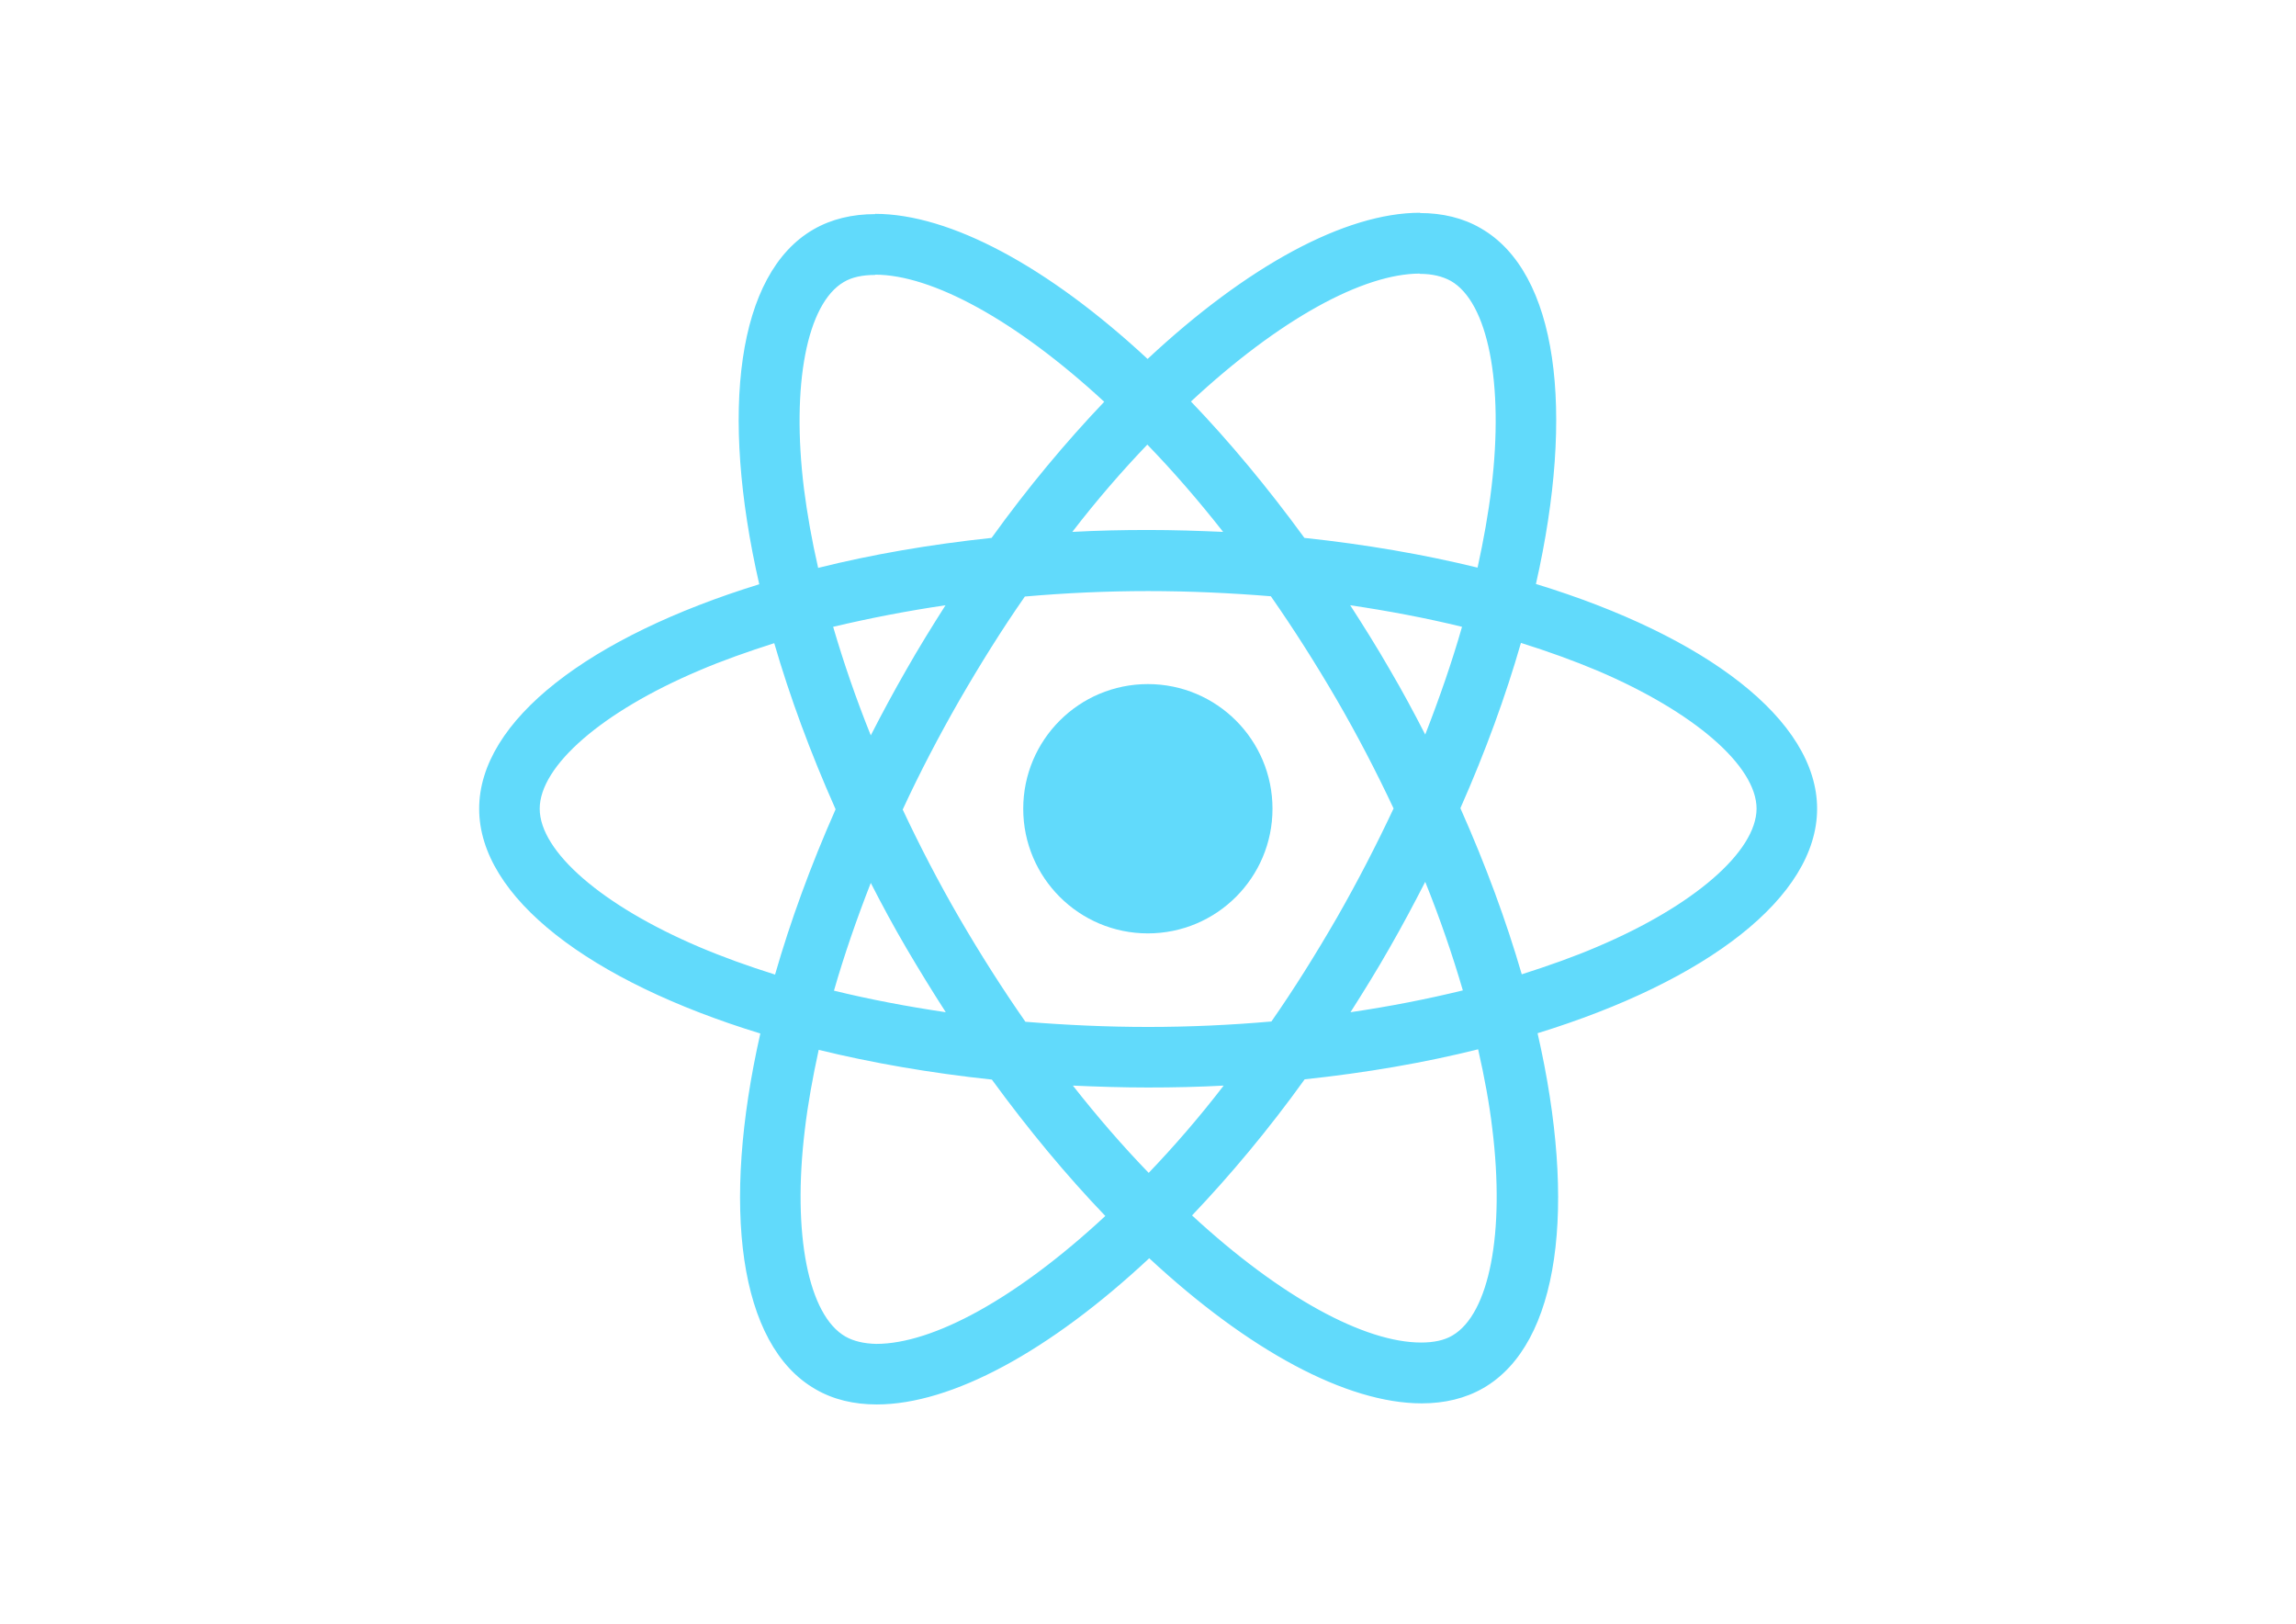
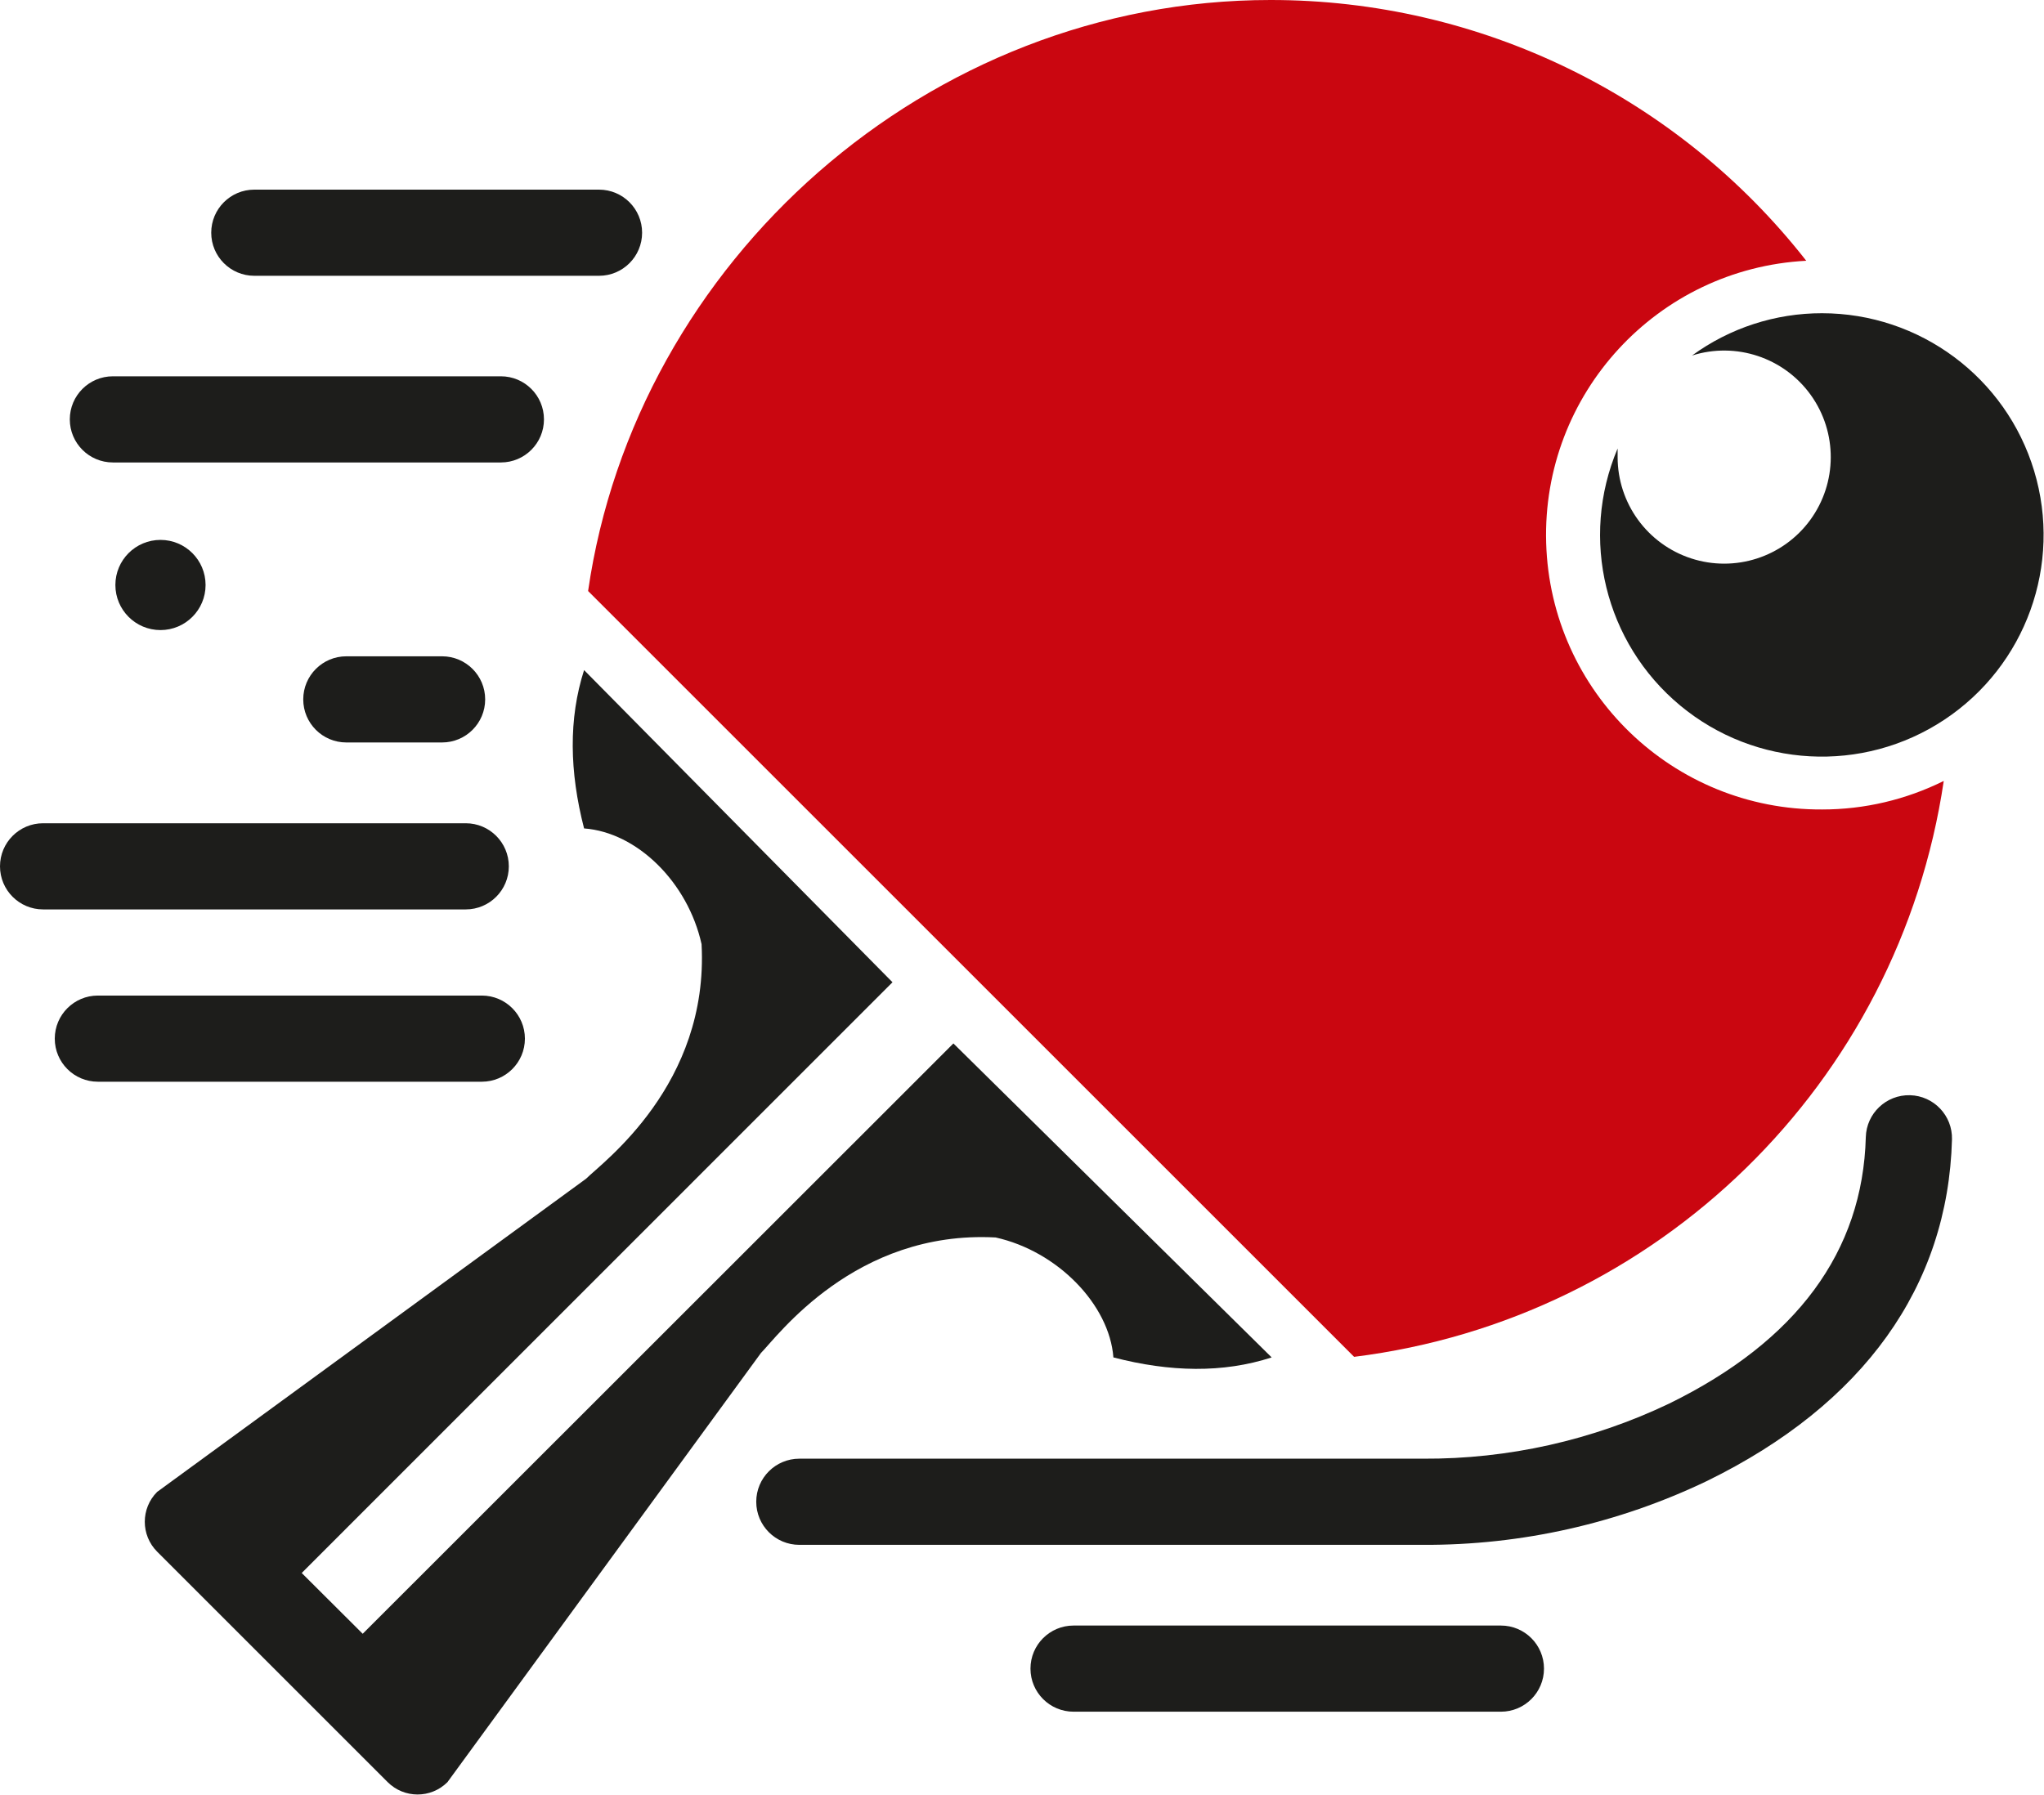
- <svg xmlns="http://www.w3.org/2000/svg" viewBox="0 0 841.9 595.3">
-   <g fill="#61DAFB">
-     <path d="M666.3 296.5c0-32.5-40.7-63.3-103.1-82.4 14.4-63.6 8-114.2-20.2-130.4-6.5-3.8-14.1-5.6-22.4-5.6v22.3c4.6 0 8.3.9 11.4 2.6 13.6 7.8 19.5 37.5 14.9 75.7-1.1 9.4-2.9 19.3-5.1 29.4-19.6-4.8-41-8.5-63.5-10.9-13.5-18.5-27.5-35.3-41.6-50 32.6-30.3 63.2-46.9 84-46.9V78c-27.5 0-63.5 19.6-99.9 53.6-36.4-33.8-72.4-53.2-99.9-53.2v22.3c20.7 0 51.4 16.5 84 46.6-14 14.7-28 31.4-41.3 49.9-22.6 2.4-44 6.1-63.6 11-2.3-10-4-19.7-5.2-29-4.7-38.2 1.1-67.9 14.6-75.8 3-1.8 6.9-2.6 11.5-2.6V78.5c-8.4 0-16 1.8-22.6 5.6-28.1 16.2-34.4 66.7-19.9 130.1-62.2 19.2-102.7 49.9-102.7 82.3 0 32.5 40.7 63.3 103.1 82.4-14.4 63.6-8 114.2 20.2 130.4 6.5 3.8 14.1 5.6 22.5 5.6 27.5 0 63.5-19.6 99.9-53.6 36.4 33.8 72.4 53.2 99.9 53.2 8.4 0 16-1.8 22.6-5.6 28.1-16.2 34.4-66.7 19.9-130.1 62-19.1 102.5-49.9 102.5-82.3zm-130.2-66.7c-3.7 12.9-8.3 26.2-13.5 39.5-4.1-8-8.4-16-13.1-24-4.6-8-9.5-15.8-14.4-23.4 14.2 2.1 27.9 4.7 41 7.9zm-45.8 106.5c-7.8 13.5-15.8 26.3-24.1 38.2-14.9 1.3-30 2-45.2 2-15.1 0-30.2-.7-45-1.9-8.3-11.9-16.4-24.6-24.2-38-7.6-13.1-14.5-26.4-20.8-39.8 6.2-13.4 13.2-26.8 20.7-39.9 7.8-13.5 15.8-26.3 24.1-38.2 14.9-1.3 30-2 45.2-2 15.1 0 30.2.7 45 1.9 8.3 11.9 16.4 24.6 24.2 38 7.6 13.1 14.5 26.4 20.8 39.8-6.3 13.4-13.2 26.8-20.7 39.9zm32.3-13c5.4 13.4 10 26.8 13.8 39.8-13.1 3.2-26.9 5.9-41.2 8 4.9-7.7 9.8-15.6 14.4-23.7 4.6-8 8.9-16.1 13-24.1zM421.2 430c-9.3-9.6-18.6-20.3-27.8-32 9 .4 18.2.7 27.5.7 9.4 0 18.7-.2 27.8-.7-9 11.7-18.3 22.4-27.5 32zm-74.4-58.9c-14.2-2.1-27.9-4.7-41-7.9 3.7-12.9 8.3-26.2 13.5-39.5 4.1 8 8.4 16 13.1 24 4.7 8 9.5 15.8 14.4 23.4zM420.7 163c9.3 9.6 18.6 20.3 27.8 32-9-.4-18.2-.7-27.5-.7-9.4 0-18.7.2-27.8.7 9-11.7 18.3-22.4 27.5-32zm-74 58.9c-4.9 7.7-9.8 15.6-14.4 23.7-4.6 8-8.9 16-13 24-5.4-13.4-10-26.8-13.8-39.8 13.1-3.1 26.9-5.8 41.2-7.9zm-90.5 125.2c-35.4-15.1-58.3-34.9-58.3-50.6 0-15.7 22.9-35.6 58.3-50.6 8.6-3.7 18-7 27.7-10.1 5.7 19.6 13.2 40 22.5 60.9-9.2 20.8-16.6 41.1-22.2 60.6-9.9-3.1-19.3-6.5-28-10.2zM310 490c-13.6-7.8-19.5-37.5-14.9-75.7 1.1-9.4 2.9-19.3 5.1-29.4 19.6 4.8 41 8.5 63.5 10.9 13.5 18.5 27.5 35.3 41.6 50-32.6 30.3-63.2 46.9-84 46.9-4.5-.1-8.3-1-11.3-2.7zm237.2-76.2c4.7 38.2-1.1 67.9-14.6 75.8-3 1.8-6.9 2.6-11.5 2.6-20.7 0-51.4-16.5-84-46.6 14-14.7 28-31.4 41.3-49.9 22.6-2.4 44-6.1 63.6-11 2.3 10.1 4.1 19.8 5.2 29.1zm38.5-66.7c-8.6 3.7-18 7-27.7 10.1-5.7-19.6-13.2-40-22.5-60.9 9.2-20.8 16.6-41.1 22.2-60.6 9.9 3.1 19.3 6.5 28.1 10.2 35.4 15.1 58.3 34.9 58.3 50.6-.1 15.7-23 35.6-58.4 50.6zM320.8 78.4z" />
-     <circle cx="420.9" cy="296.5" r="45.7" />
-     <path d="M520.5 78.1z" />
+ <svg xmlns="http://www.w3.org/2000/svg" viewBox="0 0 213.47 187.46">
+   <defs>
+     <style>.cls-1{fill:#ca0610;}.cls-2{fill:#1d1d1b;}</style>
+   </defs>
+   <g id="Calque_2" data-name="Calque 2">
+     <g id="Calque_1-2" data-name="Calque 1">
+       <path class="cls-1" d="M190.31,84.56a28.68,28.68,0,0,1-1.67-57.32A71,71,0,0,0,132.69,0c-35.8,0-66.3,27.32-71.27,61.74l80,80A71.15,71.15,0,0,0,203,81.58,28.49,28.49,0,0,1,190.31,84.56Z" />
+       <path class="cls-2" d="M190.31,32.72a23,23,0,0,0-13.6,4.42,11.13,11.13,0,1,1-7.77,10.61c0-.31,0-.61,0-.9a23.16,23.16,0,1,0,21.33-14.13Z" />
+       <path class="cls-2" d="M148.61,161.38H83.48a4.5,4.5,0,0,1,0-9h65.13a58.89,58.89,0,0,0,25.72-5.76c13.31-6.52,20.21-15.88,20.53-27.83a4.5,4.5,0,0,1,9,.24c-.41,15.35-9.25,27.68-25.57,35.67A67.83,67.83,0,0,1,148.61,161.38Z" />
+       <path class="cls-2" d="M156.75,178.81H112.12a4.5,4.5,0,0,1,0-9h44.63a4.5,4.5,0,0,1,0,9Z" />
+       <path class="cls-2" d="M99.57,109l-8,8,.22.21h0l-.22-.21L37.88,170.67l-6.37-6.35,61.7-61.71L61,70c-1.63,5.08-1.53,10.61,0,16.54,5.55.41,10.84,5.64,12.27,12.09.78,14.69-10.34,22.79-12.07,24.51L16.41,155.85a4.42,4.42,0,0,0,0,6.24l24.08,24.08a4.42,4.42,0,0,0,6.24,0l32.74-44.83c1.72-1.73,9.82-12.85,24.51-12.07l-.2-.19h0l.2.19c6.45,1.43,11.88,7,12.3,12.53,5.92,1.54,11.45,1.65,16.53,0Z" />
+       <path class="cls-2" d="M50.32,113H10.22a4.5,4.5,0,1,1,0-9h40.1a4.5,4.5,0,0,1,0,9Z" />
+       <path class="cls-2" d="M48.64,95H4.5a4.5,4.5,0,0,1,0-9H48.64a4.5,4.5,0,0,1,0,9Z" />
+       <path class="cls-2" d="M46.17,77.56h-10a4.5,4.5,0,1,1,0-9h10a4.5,4.5,0,0,1,0,9Z" />
+       <path class="cls-2" d="M52.31,48.31H11.79a4.5,4.5,0,0,1,0-9H52.31a4.5,4.5,0,0,1,0,9Z" />
+       <path class="cls-2" d="M62.56,28.81h-36a4.5,4.5,0,0,1,0-9h36a4.5,4.5,0,0,1,0,9Z" />
+       <circle class="cls-2" cx="16.76" cy="61.11" r="4.71" />
+     </g>
  </g>
</svg>
